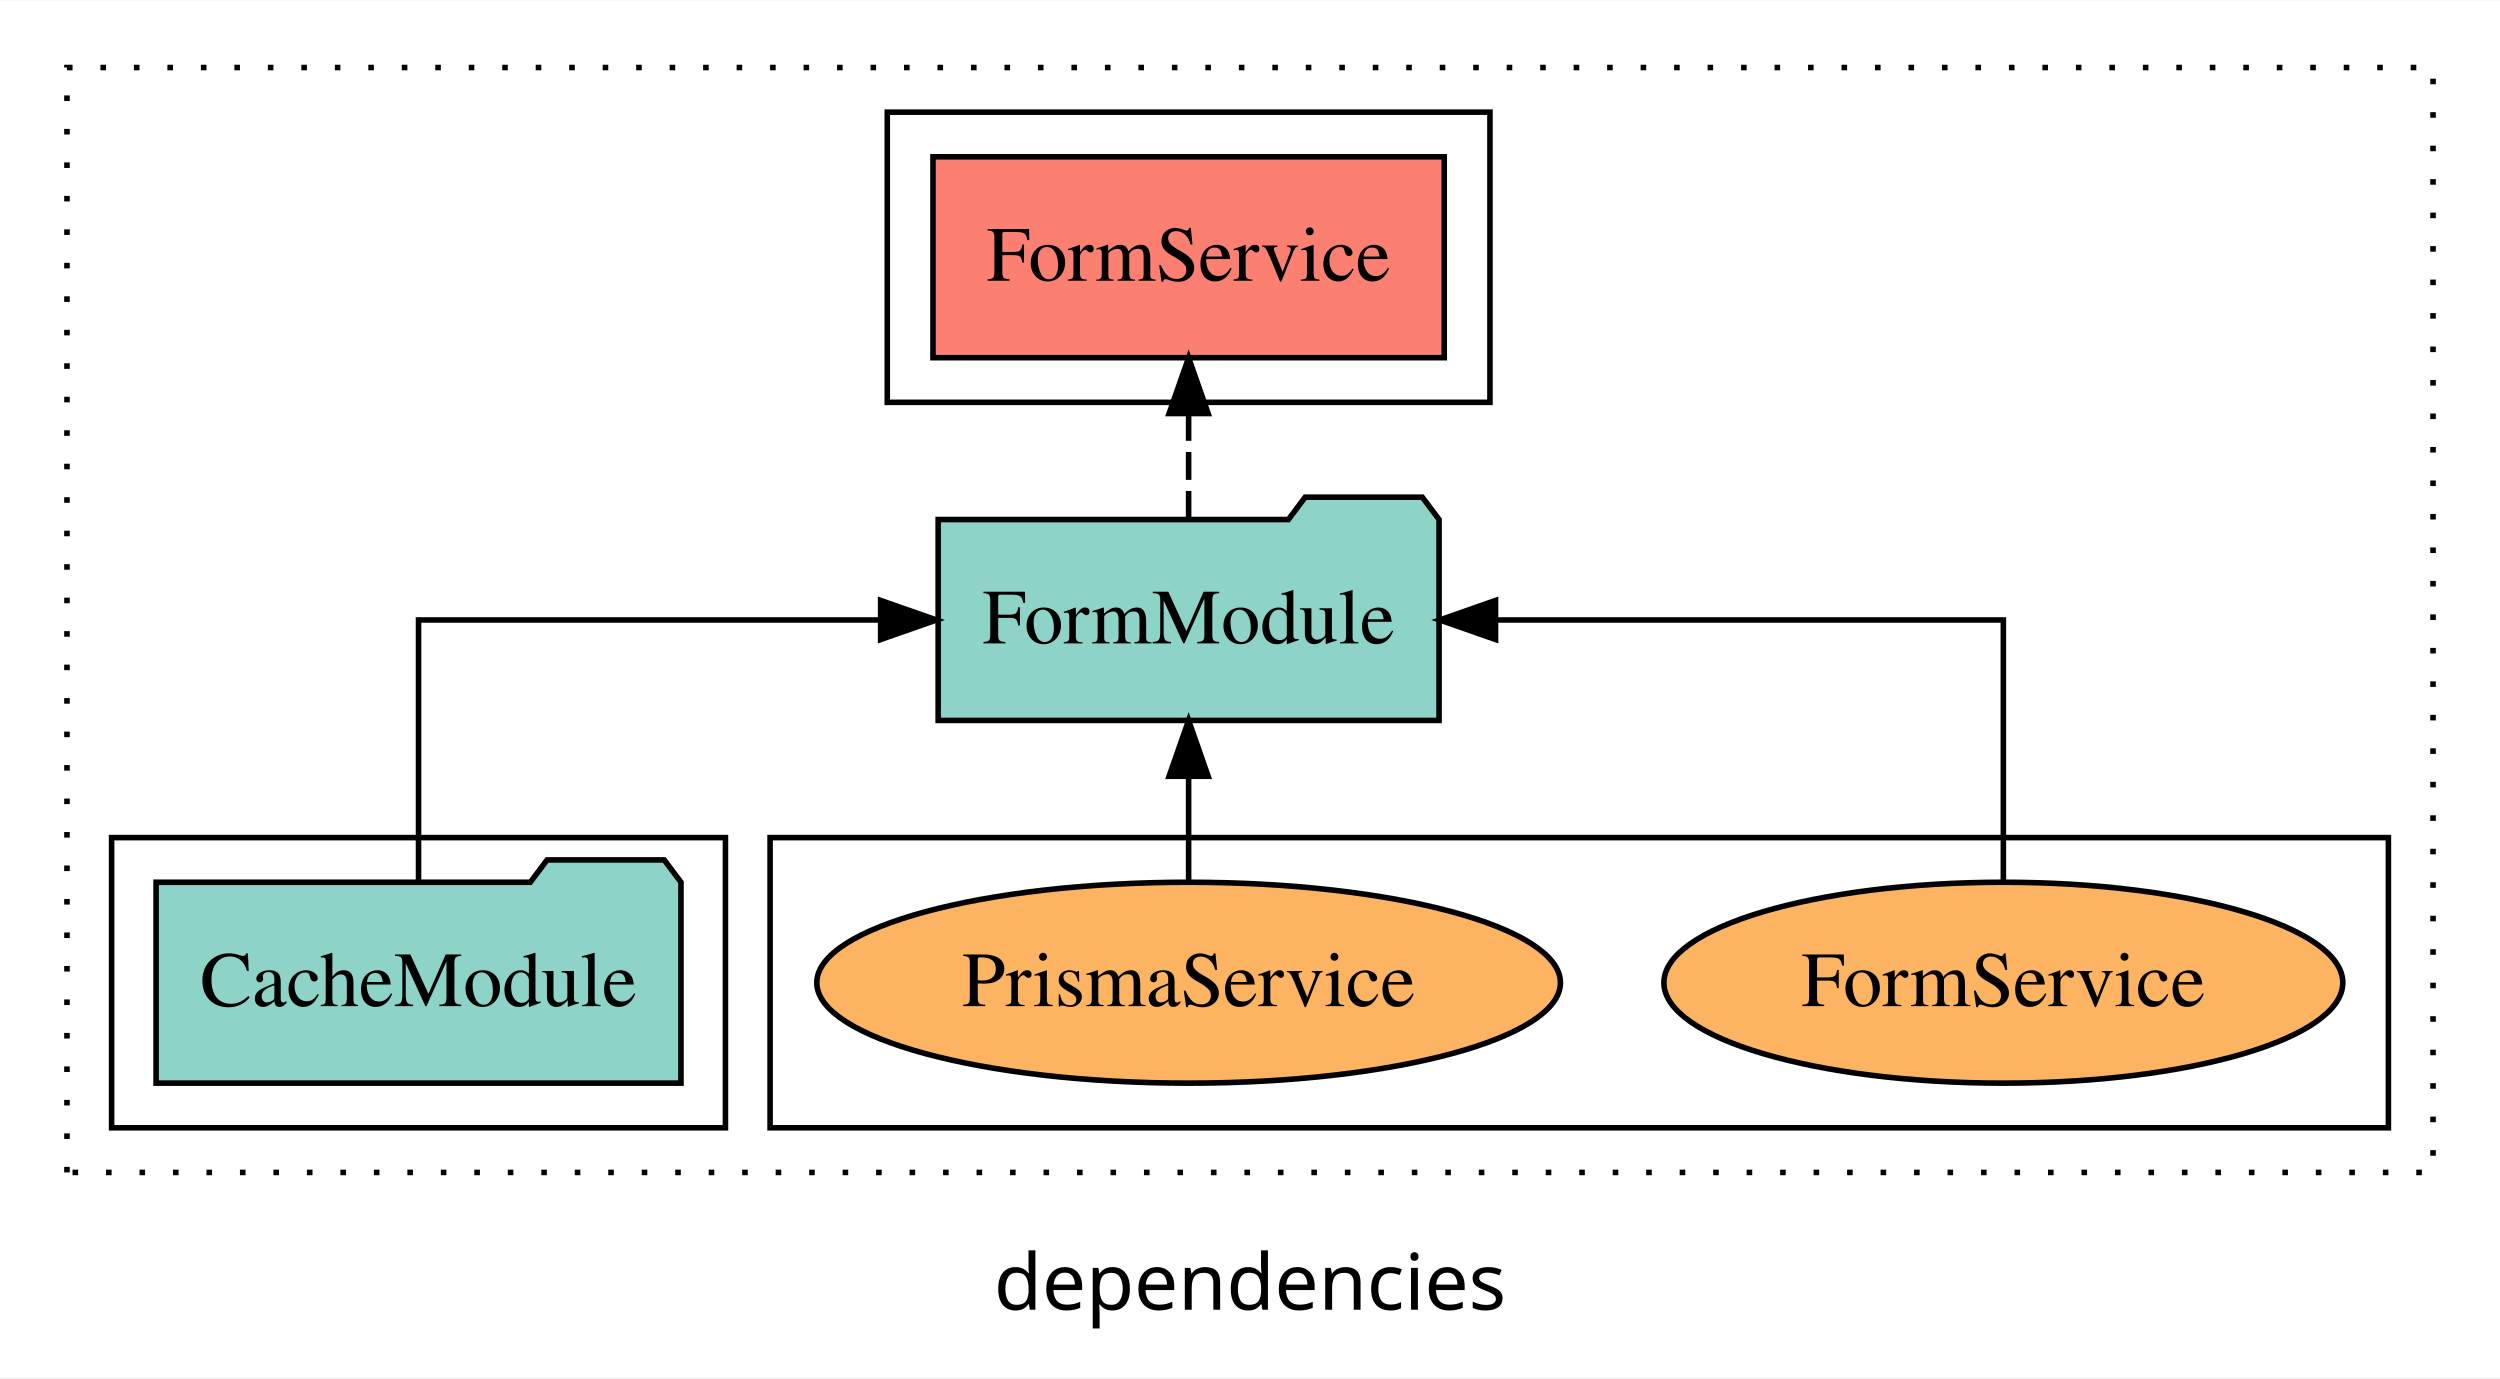
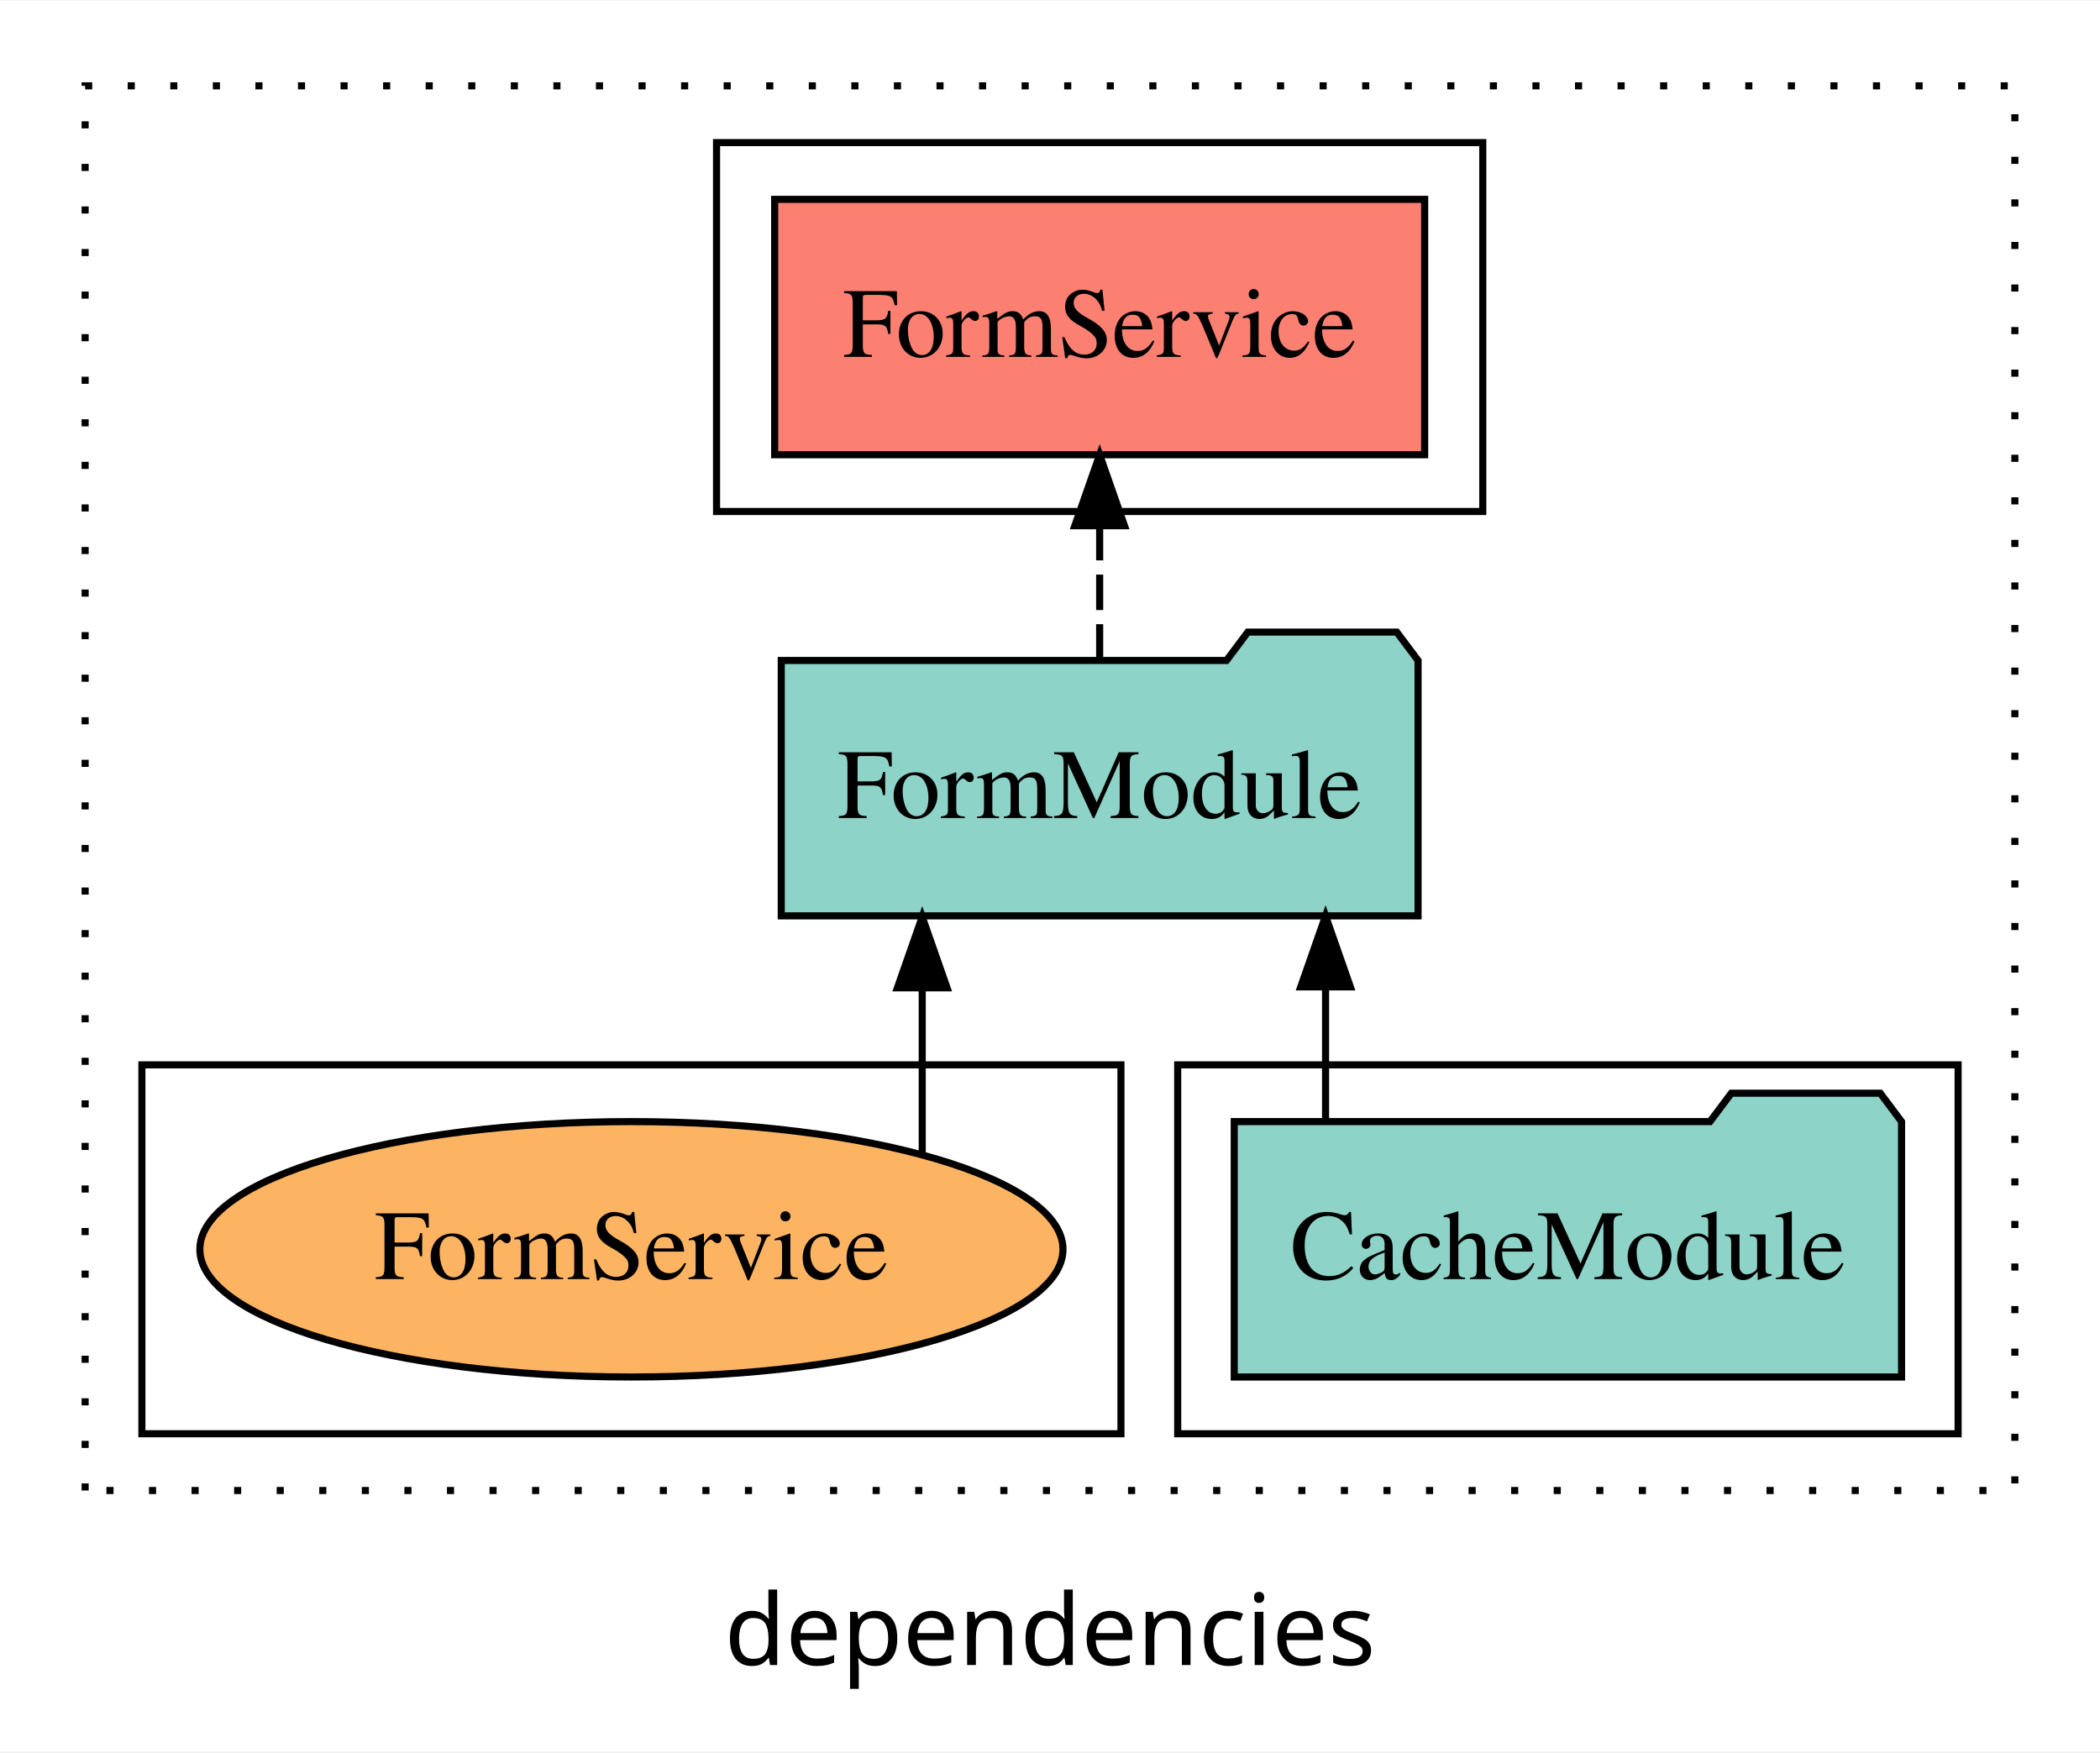
- <svg xmlns="http://www.w3.org/2000/svg" width="448pt" height="247pt" viewBox="0.00 0.00 448.00 246.80">
+ <svg xmlns="http://www.w3.org/2000/svg" width="296pt" height="247pt" viewBox="0.00 0.00 296.00 246.80">
  <g id="graph0" class="graph" transform="scale(1 1) rotate(0) translate(4 242.8)">
-     <polygon fill="white" stroke="transparent" points="-4,4 -4,-242.8 444,-242.8 444,4 -4,4" />
-     <text text-anchor="middle" x="220" y="-8.2" font-family="sans-serif" font-size="14.00">dependencies</text>
+     <polygon fill="white" stroke="transparent" points="-4,4 -4,-242.8 292,-242.8 292,4 -4,4" />
+     <text text-anchor="middle" x="144" y="-8.2" font-family="sans-serif" font-size="14.00">dependencies</text>
    <g id="clust1" class="cluster">
-       <polygon fill="none" stroke="black" stroke-dasharray="1,5" points="8,-32.8 8,-230.8 432,-230.8 432,-32.8 8,-32.8" />
+       <polygon fill="none" stroke="black" stroke-dasharray="1,5" points="8,-32.8 8,-230.8 280,-230.8 280,-32.8 8,-32.8" />
+     </g>
+     <g id="clust3" class="cluster">
+       <polygon fill="none" stroke="black" points="162,-40.8 162,-92.8 272,-92.8 272,-40.8 162,-40.8" />
    </g>
    <g id="clust4" class="cluster">
-       <polygon fill="none" stroke="black" points="155,-170.8 155,-222.8 263,-222.8 263,-170.8 155,-170.8" />
+       <polygon fill="none" stroke="black" points="97,-170.8 97,-222.8 205,-222.8 205,-170.8 97,-170.8" />
    </g>
    <g id="clust6" class="cluster">
-       <polygon fill="none" stroke="black" points="134,-40.8 134,-92.8 424,-92.8 424,-40.8 134,-40.8" />
-     </g>
-     <g id="clust3" class="cluster">
-       <polygon fill="none" stroke="black" points="16,-40.8 16,-92.8 126,-92.8 126,-40.8 16,-40.8" />
+       <polygon fill="none" stroke="black" points="16,-40.8 16,-92.8 154,-92.8 154,-40.8 16,-40.8" />
    </g>
    <g id="node1" class="node">
-       <polygon fill="#8dd3c7" stroke="black" points="118.03,-84.8 115.03,-88.8 94.03,-88.8 91.03,-84.8 23.97,-84.8 23.97,-48.8 118.03,-48.8 118.03,-84.8" />
-       <text text-anchor="middle" x="71" y="-62.6" font-family="Times,serif" font-size="14.00">CacheModule</text>
+       <polygon fill="#8dd3c7" stroke="black" points="264.03,-84.8 261.03,-88.8 240.03,-88.8 237.03,-84.8 169.97,-84.8 169.97,-48.8 264.03,-48.8 264.03,-84.8" />
+       <text text-anchor="middle" x="217" y="-62.6" font-family="Times,serif" font-size="14.00">CacheModule</text>
    </g>
    <g id="node2" class="node">
-       <polygon fill="#8dd3c7" stroke="black" points="253.88,-149.8 250.88,-153.8 229.88,-153.8 226.88,-149.8 164.12,-149.8 164.12,-113.8 253.88,-113.8 253.88,-149.8" />
-       <text text-anchor="middle" x="209" y="-127.6" font-family="Times,serif" font-size="14.00">FormModule</text>
+       <polygon fill="#8dd3c7" stroke="black" points="195.88,-149.8 192.88,-153.8 171.88,-153.8 168.88,-149.8 106.12,-149.8 106.12,-113.8 195.88,-113.8 195.88,-149.8" />
+       <text text-anchor="middle" x="151" y="-127.6" font-family="Times,serif" font-size="14.00">FormModule</text>
    </g>
    <g id="edge1" class="edge">
-       <path fill="none" stroke="black" d="M71,-84.91C71,-104.14 71,-131.8 71,-131.8 71,-131.8 153.81,-131.8 153.81,-131.8" />
-       <polygon fill="black" stroke="black" points="153.81,-135.3 163.81,-131.8 153.81,-128.3 153.81,-135.3" />
+       <path fill="none" stroke="black" d="M182.84,-84.91C182.84,-84.91 182.84,-103.79 182.84,-103.79" />
+       <polygon fill="black" stroke="black" points="179.34,-103.79 182.84,-113.79 186.34,-103.79 179.34,-103.79" />
    </g>
    <g id="node3" class="node">
-       <polygon fill="#fb8072" stroke="black" points="254.81,-214.8 163.19,-214.8 163.19,-178.8 254.81,-178.8 254.81,-214.8" />
-       <text text-anchor="middle" x="209" y="-192.6" font-family="Times,serif" font-size="14.00">FormService </text>
+       <polygon fill="#fb8072" stroke="black" points="196.81,-214.8 105.19,-214.8 105.19,-178.8 196.81,-178.8 196.81,-214.8" />
+       <text text-anchor="middle" x="151" y="-192.6" font-family="Times,serif" font-size="14.00">FormService </text>
    </g>
    <g id="edge2" class="edge">
-       <path fill="none" stroke="black" stroke-dasharray="5,2" d="M209,-149.91C209,-149.91 209,-168.79 209,-168.79" />
-       <polygon fill="black" stroke="black" points="205.5,-168.79 209,-178.79 212.5,-168.79 205.5,-168.79" />
+       <path fill="none" stroke="black" stroke-dasharray="5,2" d="M151,-149.91C151,-149.91 151,-168.79 151,-168.79" />
+       <polygon fill="black" stroke="black" points="147.5,-168.79 151,-178.79 154.5,-168.79 147.5,-168.79" />
    </g>
    <g id="node4" class="node">
-       <ellipse fill="#fdb462" stroke="black" cx="355" cy="-66.8" rx="60.83" ry="18" />
-       <text text-anchor="middle" x="355" y="-62.6" font-family="Times,serif" font-size="14.00">FormService</text>
+       <ellipse fill="#fdb462" stroke="black" cx="85" cy="-66.8" rx="60.83" ry="18" />
+       <text text-anchor="middle" x="85" y="-62.6" font-family="Times,serif" font-size="14.00">FormService</text>
    </g>
    <g id="edge3" class="edge">
-       <path fill="none" stroke="black" d="M355,-84.91C355,-104.14 355,-131.8 355,-131.8 355,-131.8 264,-131.8 264,-131.8" />
-       <polygon fill="black" stroke="black" points="264,-128.3 254,-131.8 264,-135.3 264,-128.3" />
-     </g>
-     <g id="node5" class="node">
-       <ellipse fill="#fdb462" stroke="black" cx="209" cy="-66.8" rx="66.63" ry="18" />
-       <text text-anchor="middle" x="209" y="-62.6" font-family="Times,serif" font-size="14.00">PrismaService</text>
-     </g>
-     <g id="edge4" class="edge">
-       <path fill="none" stroke="black" d="M209,-84.91C209,-84.91 209,-103.79 209,-103.79" />
-       <polygon fill="black" stroke="black" points="205.5,-103.79 209,-113.79 212.5,-103.79 205.5,-103.79" />
+       <path fill="none" stroke="black" d="M125.99,-80.27C125.99,-80.27 125.99,-103.66 125.99,-103.66" />
+       <polygon fill="black" stroke="black" points="122.49,-103.66 125.99,-113.66 129.49,-103.66 122.49,-103.66" />
    </g>
  </g>
</svg>
